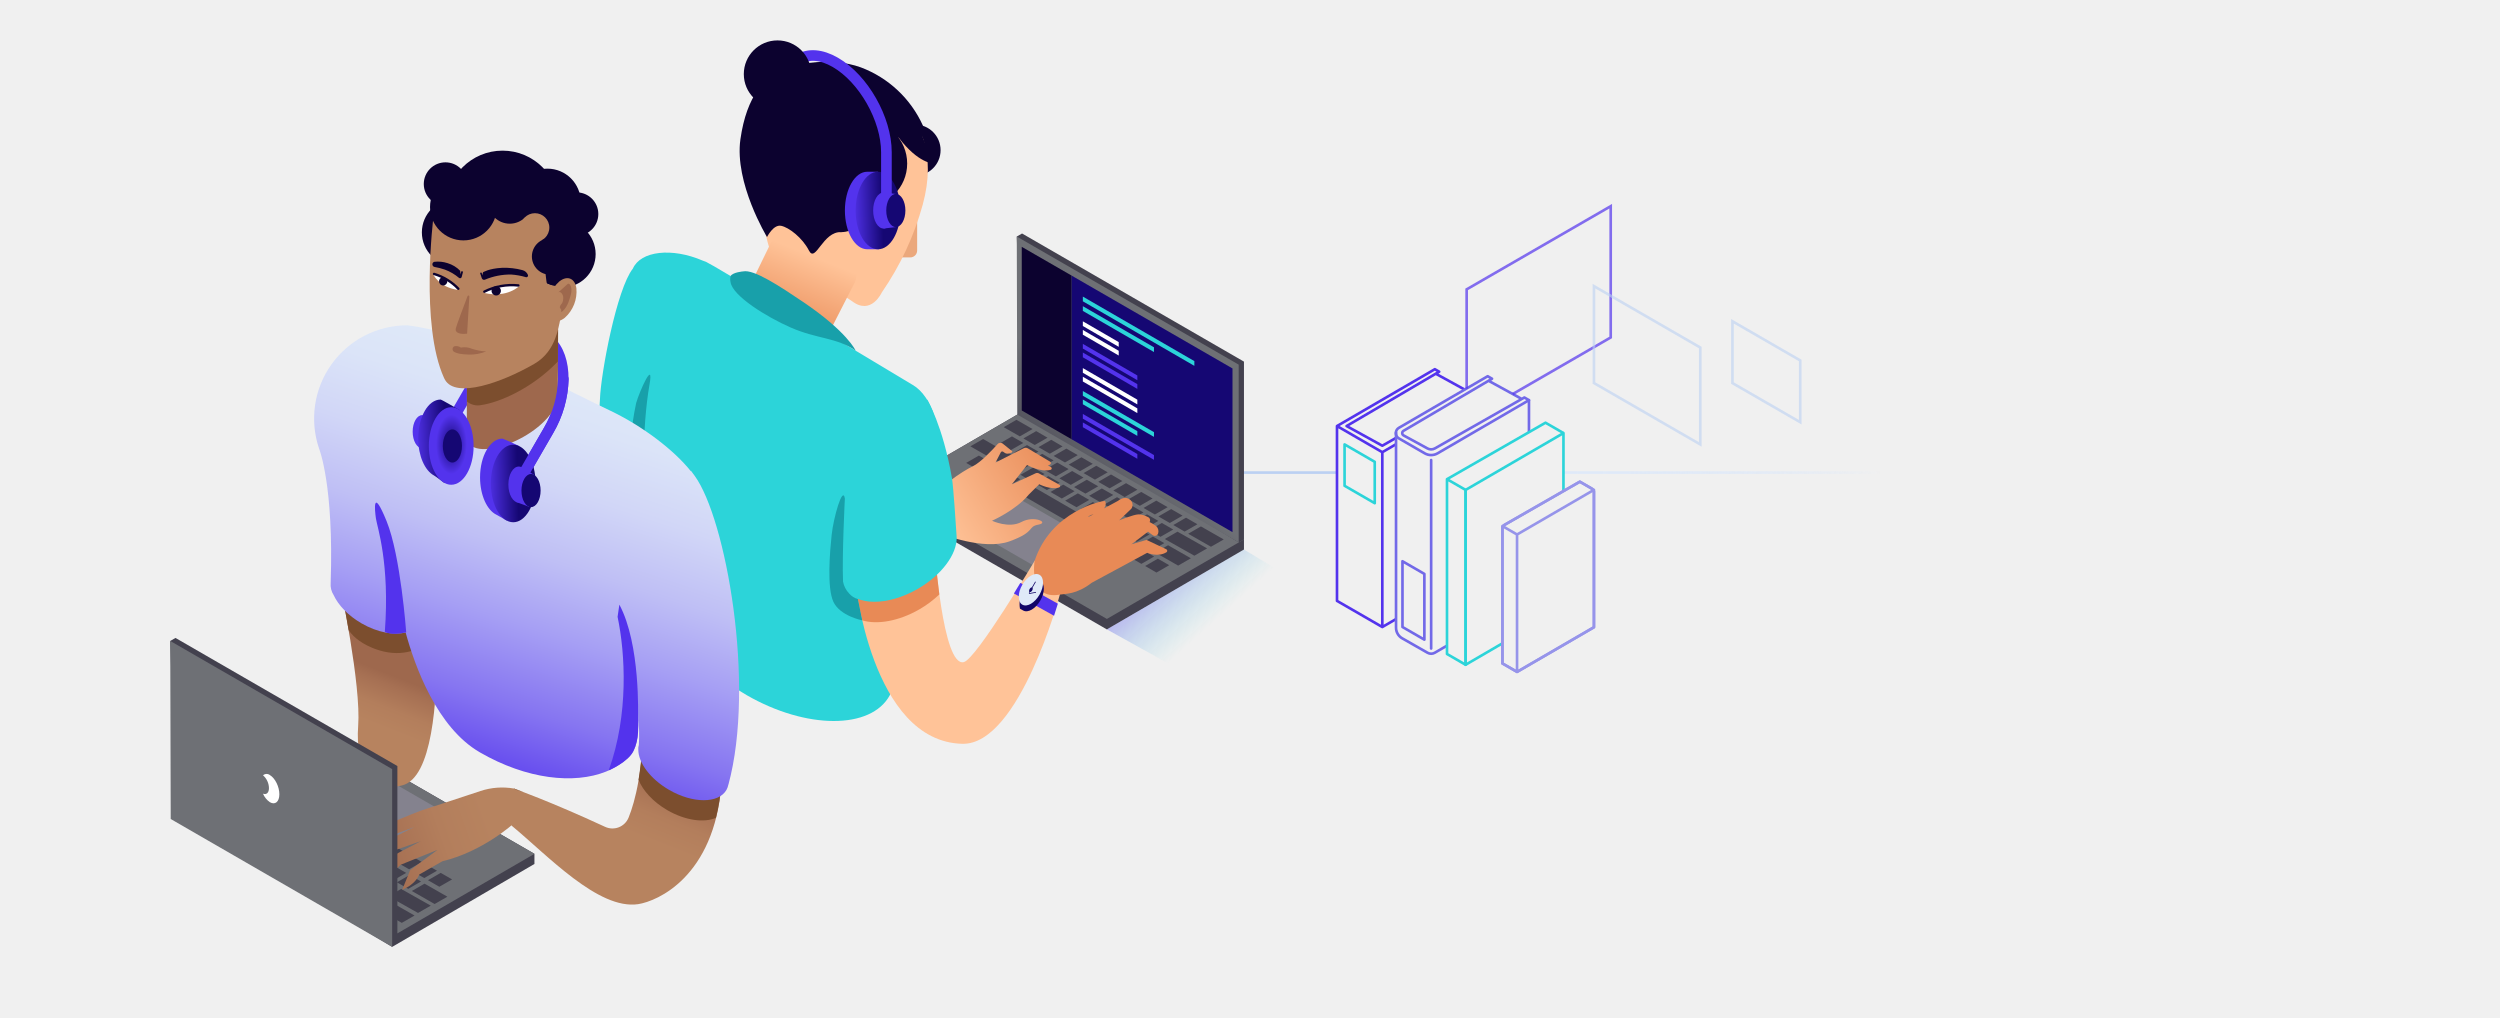
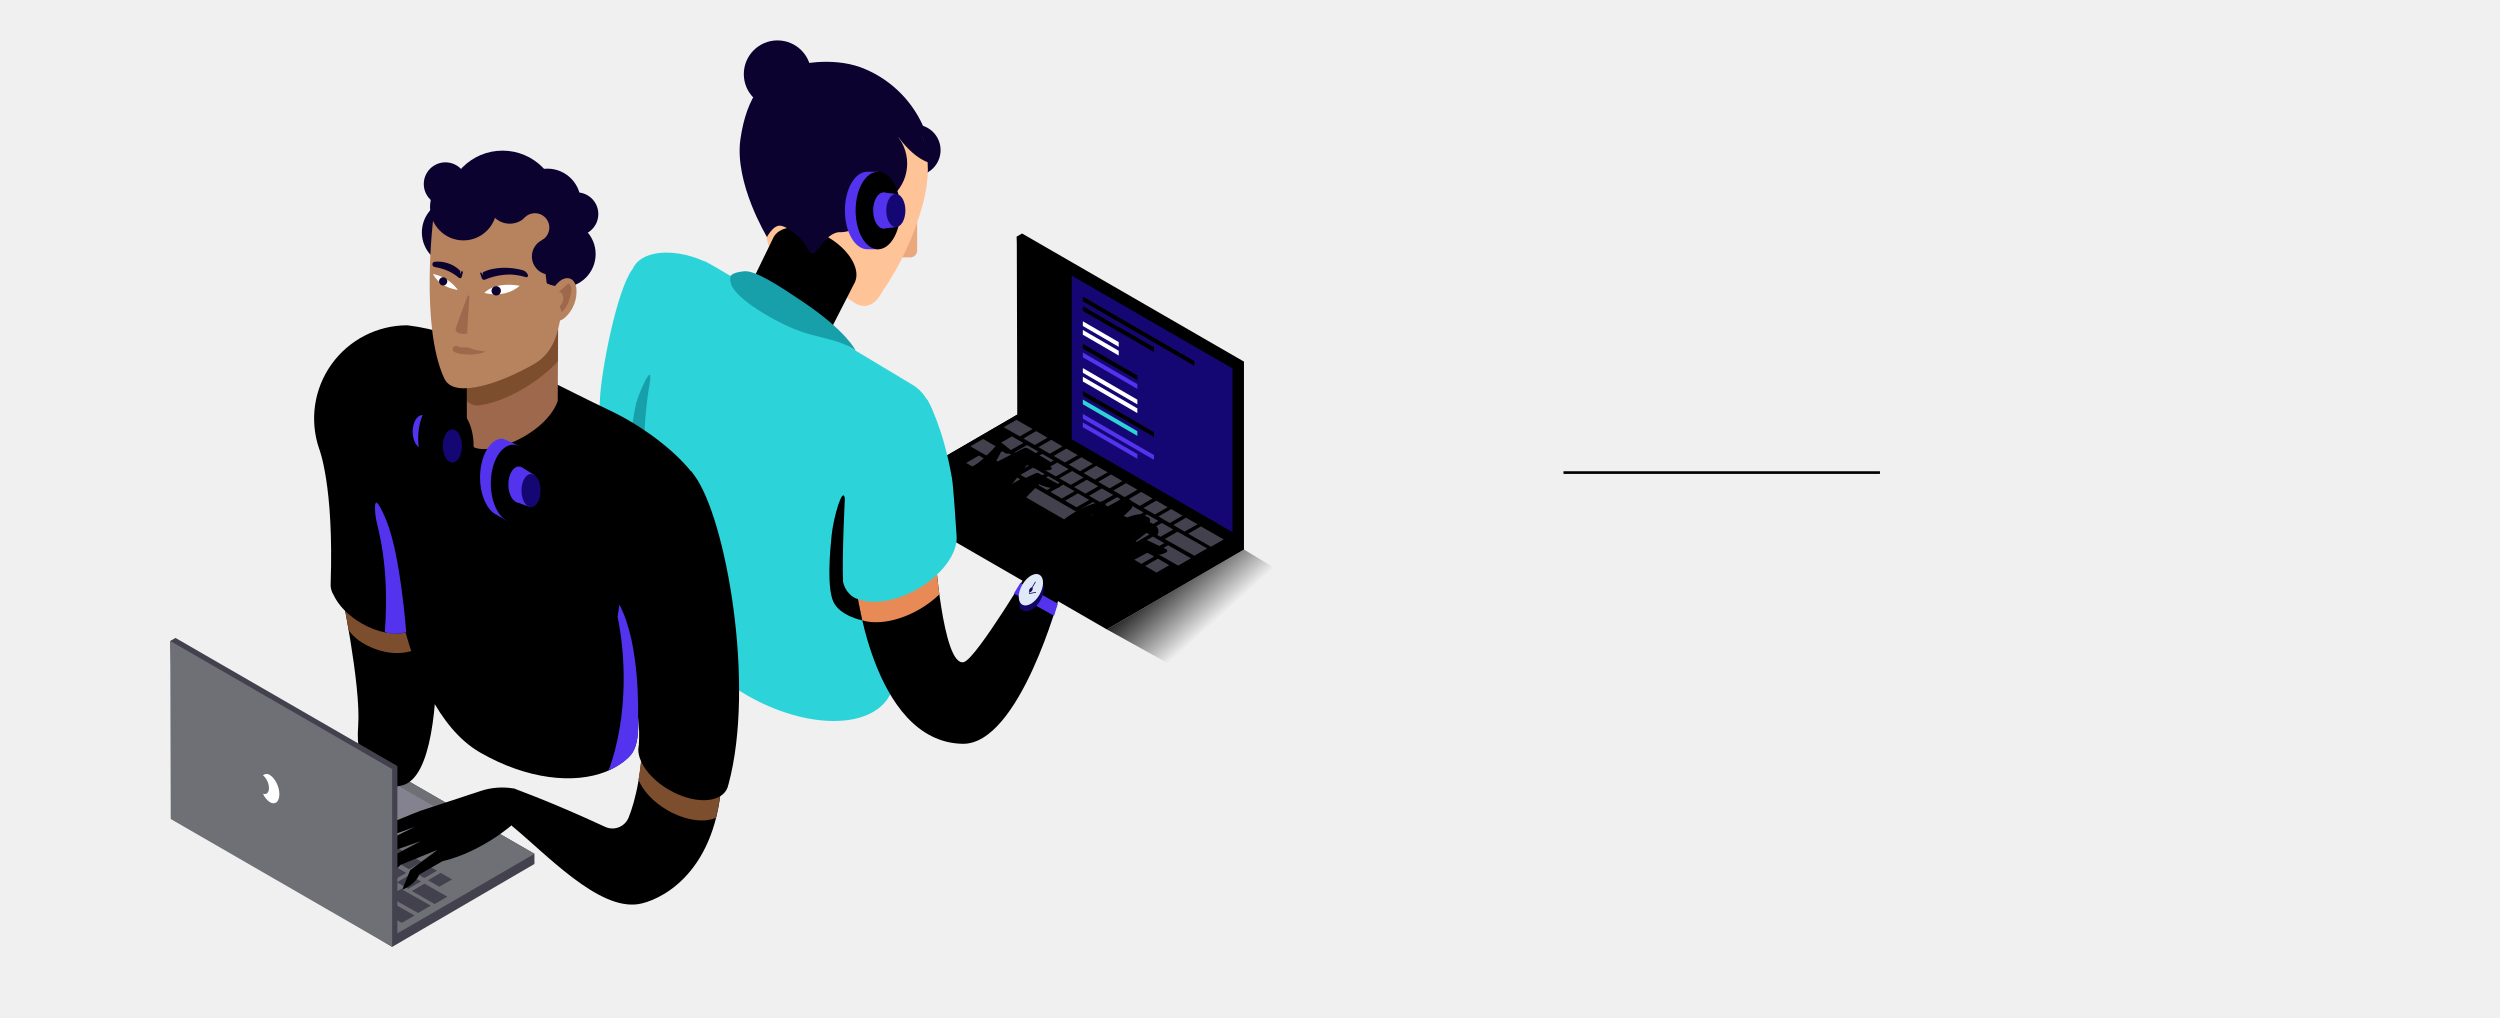
<svg xmlns="http://www.w3.org/2000/svg" xmlns:xlink="http://www.w3.org/1999/xlink" width="940" height="382.48">
  <defs>
    <linearGradient id="e" x1="587.86" y1="177.69" x2="706.87" y2="177.69" gradientUnits="userSpaceOnUse">
-       <stop offset="0" stop-color="#dfe9f8" />
-       <stop offset=".21" stop-color="#dfe9f8" stop-opacity=".99" />
-       <stop offset=".34" stop-color="#dfe9f8" stop-opacity=".95" />
-       <stop offset=".46" stop-color="#dfe9f8" stop-opacity=".89" />
-       <stop offset=".56" stop-color="#dfe9f8" stop-opacity=".81" />
-       <stop offset=".66" stop-color="#dfe9f8" stop-opacity=".7" />
-       <stop offset=".75" stop-color="#dfe9f8" stop-opacity=".56" />
-       <stop offset=".84" stop-color="#dfe9f8" stop-opacity=".4" />
-       <stop offset=".92" stop-color="#dfe9f8" stop-opacity=".22" />
-       <stop offset="1" stop-color="#dfe9f8" stop-opacity=".01" />
-       <stop offset="1" stop-color="#dfe9f8" stop-opacity="0" />
+       <stop offset="0" stop-color="" />
+       <stop offset="" stop-color="" stop-opacity="" />
+       <stop stop-color="" stop-opacity="" />
+       <stop stop-color="" stop-opacity="" />
+       <stop offset="" stop-color="" stop-opacity="" />
+       <stop stop-color="" stop-opacity="" />
+       <stop stop-color="" stop-opacity="" />
+       <stop offset="" stop-color="" stop-opacity="" />
+       <stop stop-color="" stop-opacity="" />
+       <stop offset="1" stop-color="" stop-opacity="" />
+       <stop offset="1" stop-color="" stop-opacity="0" />
    </linearGradient>
    <linearGradient id="f" x1="2337.98" y1="156.12" x2="2376.81" y2="198.96" gradientTransform="matrix(-1 0 0 1 2753.23 0)" gradientUnits="userSpaceOnUse">
-       <stop offset="0" stop-color="#6e7075" />
-       <stop offset=".06" stop-color="#696b71" />
-       <stop offset=".4" stop-color="#54545e" />
-       <stop offset=".72" stop-color="#474652" />
-       <stop offset="1" stop-color="#43414e" />
+       <stop offset="0" />
+       <stop offset="" />
+       <stop />
+       <stop stop-color="" />
+       <stop offset="1" stop-color="" />
    </linearGradient>
    <linearGradient id="b" x1="2315.68" y1="211.17" x2="2295.91" y2="233.09" gradientTransform="matrix(-1 0 0 1 2753.23 0)" gradientUnits="userSpaceOnUse">
-       <stop offset="0" stop-color="#5333ed" stop-opacity=".4" />
-       <stop offset="1" stop-color="#2cd4d9" stop-opacity="0" />
+       <stop offset="0" stop-color="" stop-opacity="" />
+       <stop offset="1" stop-opacity="0" />
    </linearGradient>
    <linearGradient id="a" x1="2353.46" y1="171.96" x2="2398.55" y2="199.55" gradientTransform="matrix(-1 0 0 1 2753.23 0)" gradientUnits="userSpaceOnUse">
-       <stop offset="0" stop-color="#e88a56" />
-       <stop offset="1" stop-color="#ffc398" />
+       <stop offset="0" stop-color="" />
+       <stop offset="1" />
    </linearGradient>
    <linearGradient id="g" x1="2479.98" y1="166.49" x2="2482.73" y2="240.06" xlink:href="#a" />
    <linearGradient id="h" x1="338.84" y1="211.56" x2="361.65" y2="232.64" xlink:href="#a" />
    <linearGradient id="i" x1="430.04" y1="193.61" x2="402.71" y2="213.61" xlink:href="#a" />
    <linearGradient id="j" x1="2459.35" y1="125.88" x2="2447.45" y2="96.37" xlink:href="#a" />
    <linearGradient id="k" x1="2727.04" y1="383.96" x2="2710.92" y2="382.11" gradientTransform="scale(-1 1) rotate(-16.3 119.8 10871.65)" xlink:href="#a" />
    <linearGradient id="d" x1="331.85" y1="79.1" x2="320.19" y2="79.43" gradientUnits="userSpaceOnUse">
-       <stop offset="0" stop-color="#150773" />
-       <stop offset="1" stop-color="#5333ed" />
+       <stop offset="0" stop-color="" />
+       <stop offset="1" stop-color="" />
    </linearGradient>
    <linearGradient id="l" x1="176.37" y1="330.52" x2="188.82" y2="354.05" xlink:href="#b" />
    <linearGradient id="c" x1="143.74" y1="252.43" x2="136.5" y2="270.74" gradientUnits="userSpaceOnUse">
-       <stop offset="0" stop-color="#9e684d" />
-       <stop offset=".19" stop-color="#a67053" />
-       <stop offset=".62" stop-color="#b37e5c" />
-       <stop offset="1" stop-color="#b7835f" />
+       <stop offset="0" stop-color="" />
+       <stop />
+       <stop />
+       <stop offset="1" />
    </linearGradient>
    <linearGradient id="m" x1="237.82" y1="286.13" x2="228.41" y2="309.91" xlink:href="#c" />
    <linearGradient id="n" x1="138.6" y1="325.43" x2="184.1" y2="309.18" xlink:href="#c" />
    <linearGradient id="o" x1="171.98" y1="297.08" x2="223.48" y2="139.08" gradientUnits="userSpaceOnUse">
-       <stop offset="0" stop-color="#5333ed" />
-       <stop offset=".05" stop-color="#5f43ee" />
-       <stop offset=".22" stop-color="#8675f1" />
-       <stop offset=".4" stop-color="#a69ff4" />
-       <stop offset=".56" stop-color="#bfbff5" />
-       <stop offset=".72" stop-color="#d1d6f7" />
-       <stop offset=".87" stop-color="#dbe4f8" />
-       <stop offset="1" stop-color="#dfe9f8" />
+       <stop offset="0" stop-color="" />
+       <stop />
+       <stop stop-color="" />
+       <stop stop-color="" />
+       <stop stop-color="" />
+       <stop />
+       <stop />
+       <stop offset="1" />
    </linearGradient>
    <linearGradient id="p" x1="167.42" y1="165.87" x2="155.75" y2="166.19" xlink:href="#d" />
    <linearGradient id="r" x1="194.69" y1="181.74" x2="183.03" y2="182.07" xlink:href="#d" />
    <radialGradient id="q" cx="169.97" cy="167.56" r="11.13" gradientTransform="matrix(-.01 1 -.52 -.01 258.59 -1.23)" xlink:href="#d" />
  </defs>
  <g data-name="figures and interactions">
    <path fill="none" stroke-miterlimit="10" stroke="url(#e)" d="M587.86 177.69h119.01" />
-     <path fill="none" stroke="#bbd0f2" stroke-miterlimit="10" d="M460.13 177.69h42.58" />
-     <path fill="#43414e" d="m332.93 188.59 83.25 48.07 51.55-30.04v-3.81l-83.26-48.07-51.54 29.92v3.93z" />
-     <path fill="#6e7075" d="m332.93 184.66 83.25 48.06 51.55-29.91-83.26-48.07-51.54 29.92z" />
-     <path fill="#43414e" d="m384.29 87.79-1.98 1.15 1.98 65.69 81.46 49.32 1.98-1.14v-66.84l-83.44-48.18z" />
+     <path fill="none" stroke="" stroke-miterlimit="10" d="M460.13 177.69h42.58" />
+     <path fill="" d="m332.93 188.59 83.25 48.07 51.55-30.04v-3.81l-83.26-48.07-51.54 29.92v3.93z" />
+     <path fill="" d="m332.93 184.66 83.25 48.06 51.55-29.91-83.26-48.07-51.54 29.92z" />
+     <path fill="" d="m384.29 87.79-1.98 1.15 1.98 65.69 81.46 49.32 1.98-1.14v-66.84l-83.44-48.18z" />
    <path fill="url(#f)" d="m382.31 88.94.18 66.94 83.26 48.07v-66.84l-83.44-48.17z" />
-     <path fill="#84828e" d="m360.89 196.65 30.67 17.7 18.98-11.02-30.67-17.7-18.98 11.02z" />
+     <path fill="" d="m360.89 196.65 30.67 17.7 18.98-11.02-30.67-17.7-18.98 11.02z" />
    <path fill="#43414e" d="m381.41 184.48 30.66 17.7 4.8-2.75-30.66-17.71-4.8 2.76zm2.2-4.27-4.27-2.46-4.79 2.76 4.26 2.46 4.8-2.76zm-7.9-11.67-6.06-3.48-4.79 2.76 6.05 3.47 4.8-2.75zm12.53-7.22-6.06-3.47-4.79 2.76 6.05 3.47 4.8-2.76zm59.54 48.59-8.58-4.9-4.79 2.76 8.57 4.9 4.8-2.76zm6.1-3.72-11.14-6.28-4.79 2.76 11.13 6.28 4.8-2.76zm6.25-3.36-8.58-4.9-4.79 2.76 8.57 4.89 4.8-2.75zm-87.78-29.07-4.28-2.47-4.79 2.76 4.27 2.47 4.8-2.76zm5.66 3.27-4.27-2.47-4.79 2.76 4.26 2.46 4.8-2.75zm26.03 7.66-4.27-2.47-4.79 2.76 4.26 2.46 4.8-2.75zm-22.63-13.02-4.27-2.47-4.79 2.76 4.26 2.47 4.8-2.76zm5.66 3.27-4.27-2.47-4.79 2.76 4.26 2.46 4.8-2.75zm5.7 3.29-4.27-2.46-4.79 2.76 4.27 2.46 4.79-2.76zm5.67 3.27-4.28-2.47-4.79 2.76 4.27 2.47 4.8-2.76zm33.74 19.48-4.27-2.46-4.79 2.76 4.26 2.46 4.8-2.76zm5.59 3.24-4.27-2.47-4.8 2.76 4.27 2.47 4.8-2.76zm-28.22-16.25-4.27-2.47-4.79 2.76 4.26 2.46 4.8-2.75zm5.66 3.27-4.27-2.47-4.79 2.76 4.27 2.46 4.79-2.75zm5.71 3.29-4.28-2.47-4.79 2.77 4.27 2.46 4.8-2.76zm5.66 3.27-4.27-2.47-4.8 2.76 4.27 2.47 4.8-2.76zm-19.18-18.24-4.27-2.46-4.79 2.76 4.26 2.46 4.8-2.76zm-22.63-13.01-4.27-2.47-4.79 2.76 4.26 2.46 4.8-2.75zm5.67 3.26-4.28-2.46-4.79 2.76 4.27 2.46 4.8-2.76zm5.7 3.3-4.28-2.47-4.79 2.77 4.27 2.46 4.8-2.76zm5.66 3.27-4.27-2.47-4.79 2.76 4.26 2.46 4.8-2.75zm33.74 19.48-4.27-2.46-4.79 2.76 4.26 2.46 4.8-2.76zm5.59 3.24-4.27-2.47-4.79 2.76 4.26 2.46 4.8-2.75zm-28.21-16.25-4.28-2.47-4.79 2.76 4.27 2.46 4.8-2.75zm5.66 3.26-4.28-2.46-4.79 2.76 4.27 2.46 4.8-2.76zm5.7 3.3-4.27-2.47-4.8 2.76 4.27 2.46 4.8-2.75zm5.66 3.27-4.27-2.47-4.79 2.76 4.26 2.46 4.8-2.75zm-13.44-15.09-4.28-2.47-4.79 2.76 4.27 2.46 4.8-2.75zm-22.63-13.02-4.27-2.47-4.8 2.76 4.27 2.46 4.8-2.75zm5.66 3.27-4.27-2.47-4.79 2.76 4.26 2.46 4.8-2.75zm5.7 3.29-4.27-2.46-4.79 2.76 4.26 2.46 4.8-2.76zm5.66 3.27-4.27-2.47-4.79 2.76 4.26 2.47 4.8-2.76zm33.75 19.48-4.28-2.46-4.79 2.76 4.27 2.46 4.8-2.76zm5.59 3.24-4.28-2.47-4.79 2.76 4.27 2.47 4.8-2.76zm-28.22-16.25-4.27-2.47-4.79 2.76 4.26 2.46 4.8-2.75zm5.66 3.26-4.27-2.46-4.79 2.76 4.26 2.46 4.8-2.76zm5.7 3.3-4.27-2.47-4.79 2.76 4.26 2.47 4.8-2.76zm5.67 3.27-4.28-2.47-4.79 2.76 4.27 2.46 4.8-2.75zm-16.44 11.99-4.28-2.46-4.79 2.76 4.27 2.46 4.8-2.76zm5.66 3.27-4.27-2.47-4.79 2.76 4.26 2.47 4.8-2.76zm5.7 3.3-4.27-2.47-4.79 2.76 4.26 2.46 4.8-2.75zm5.66 3.26-4.27-2.46-4.79 2.76 4.26 2.46 4.8-2.76z" />
    <path fill="url(#b)" d="m467.73 206.62 22.13 13.37-50.82 29.35-22.86-12.68 51.55-30.04z" />
    <path fill="#150773" d="m463.42 138.54-60.55-34.95v61.54l60.55 34.96v-61.55z" />
-     <path fill="#0c022f" d="M384.18 92.81v61.54l18.69 10.78v-61.54l-18.69-10.78z" />
+     <path fill="" d="M384.18 92.81v61.54l18.69 10.78v-61.54l-18.69-10.78z" />
    <path fill="#fff" d="m407.15 140.17 20.49 11.89v-1.78l-20.49-11.88v1.77z" />
    <path fill="#2cd4d9" d="m407.15 152.01 20.49 11.88v-1.77l-20.49-11.89v1.78z" />
    <path fill="#fff" d="m407.15 143.44 20.49 11.89v-1.78l-20.49-11.89v1.78z" />
-     <path fill="#5333ed" d="m407.15 131.07 20.49 11.89v-1.78l-20.49-11.88v1.77z" />
-     <path fill="#2cd4d9" d="m407.15 113.29 41.93 24.27v-1.78l-41.93-24.26v1.77zm0 3.62 26.75 15.46v-1.78l-26.75-15.46v1.78zm0 31.9 26.75 15.46v-1.78l-26.75-15.46v1.78z" />
+     <path fill="" d="m407.15 131.07 20.49 11.89v-1.78l-20.49-11.88v1.77z" />
+     <path fill="" d="m407.15 113.29 41.93 24.27v-1.78l-41.93-24.26v1.77zm0 3.62 26.75 15.46v-1.78l-26.75-15.46v1.78zm0 31.9 26.75 15.46v-1.78l-26.75-15.46v1.78z" />
    <path fill="#5333ed" d="m407.15 160.63 20.49 11.88v-1.78l-20.49-11.88v1.78zm0-3.2 26.75 15.46v-1.78l-26.75-15.46v1.78zm0-23.09 20.49 11.89v-1.78l-20.49-11.89v1.78z" />
    <path fill="#fff" d="m407.15 122.58 13.49 7.83v-1.78l-13.49-7.82v1.77zm0 3.27 13.49 7.83v-1.78l-13.49-7.83v1.78z" />
    <path d="M353.79 200.64s15.94 6.5 25.86 2.88 6.55-5.48 10.79-6.26-1.65-3.55-6.37-1-11.07-.46-11.07-.46 9.06-4 13.8-9.81l3.94-3.92s4.53 2.31 7.49 1.18a.53.53 0 0 0 .07-1l-7.64-4.24a1.41 1.41 0 0 0-1.19-.09l-9 4.18 5.7-7.27s5 2.89 8.88 1.82a.55.55 0 0 0 .14-1L394 175a1.69 1.69 0 0 0 .91-.41.6.6 0 0 0-.07-1l-8.36-5a1.58 1.58 0 0 0-1.53-.06l-10.64 5.38 2-3.85a.6.6 0 0 1 .89-.2l.51.37a1.83 1.83 0 0 0 1.65.26l1.06-.35a.31.31 0 0 0 .1-.53l-3.45-2.77a1.42 1.42 0 0 0-2 .16c-1.87 2.1-6.27 6.84-9.3 8.32-3.92 1.91-12.9 7.59-18.53 15.69z" fill="url(#a)" />
    <circle cx="344.03" cy="56.46" r="9.63" fill="#0c022f" />
    <path d="M251.81 233.43c-37.12-7.54-22.58-87.43-22.58-87.43l28.45 19.8s-6.63 40.43.93 40.43c18.83 0 58.66-14.81 58.66-14.81 2.37-4.88.88 13.87.88 13.87s-47.1 32.05-66.34 28.14z" fill="url(#g)" />
    <path d="m229.23 146 28.45 19.8-11.94 28.4c-4.67-1.23-13.44-3.38-18.12-10.34a16.44 16.44 0 0 1-1.17-2.07 208 208 0 0 1 2.78-35.79z" fill="#e88a56" />
    <path d="M343.18 144.73c-.19-.11-62.54-37.6-74.21-44.33l-.55-.32-1.82-1a8.51 8.51 0 0 0-2.36-1.08c-11.62-5-23.34-3.66-26.29 3-6.05 7.64-12.06 39.41-12.37 49.18s-2.76 17.07 2 24.11 9.51 10.62 14.18 11.85c0 0 2.26 13.42 8.17 37.83 3 12.31 12.11 26.6 30.8 37.39 22.31 12.88 46.81 13.09 53.86 0 5-9.24-1.46-19.79 0-32.78 2.68-23.26 17.09-56.44 17.09-56.44 2.88-9.81-1.11-23.14-8.5-27.41z" fill="#2cd4d9" />
    <path d="M361.85 279.67c-34.45-.82-40.36-61.84-40.36-61.84L351.4 206s3 45 11 42.95c4.74-1.23 26.62-38.07 26.62-38.07 13.84-10.09 9.5 12.65 9.5 12.65s-15.15 56.65-36.67 56.14z" fill="url(#h)" />
    <path d="M398.51 223.57c2.15-.38 6.26 0 12-4.46l20.84-11.26s4 1.81 7.26-.22a.64.64 0 0 0-.09-1.11l-7.43-3.52-5.63 1.64 6.18-4.72 1.79 1.31a1.31 1.31 0 0 0 2.05-.74 2.73 2.73 0 0 0-.7-2.64 22.39 22.39 0 0 0-2.53-1.57 1.29 1.29 0 0 0-.66-1.88 7.76 7.76 0 0 0-3.53-1c-1.91.07-7.26 2.26-7.26 2.26l4.59-4.39a2.47 2.47 0 0 0-.62-3.46c-2-1.58-4.4.51-4.4.51l-5.24 2.84c1-1.39.54-2.72.34-2.76-1.13-.22-20.4 3.88-26.46 22.51-.01.01-2.5 14.8 9.5 12.66zm12.61-30.22-1.85 1v-.23c0-.08.89-.48 1.85-.78z" fill="url(#i)" />
    <path d="M344.85 82.73V94.2a2.59 2.59 0 0 1-2.59 2.59h-3.69z" fill="#eba87c" />
    <path d="M289.13 92.78s-8.48-25.85.25-50.31 44.31-8.89 50.24-2.59 12.63 17.6 7.33 37.06a108.92 108.92 0 0 1-15.38 33s-4 8.84-11.23 3.28z" fill="#ffc398" />
    <path d="m280.51 110.47 10.05-20.64a5.94 5.94 0 0 1 .37-.77c2.79-4.83 11.83-4.83 20.19 0 8 4.59 12.43 11.9 10.44 16.76v.06a6 6 0 0 1-.32.66l-.06.08-10.33 20.21z" fill="url(#j)" />
    <path d="M301.76 113.39c-8.52-5.73-18.28-12.22-22.36-11.34 0 0-3.72.28-4.7 1.72a5.08 5.08 0 0 0 0 2.37c.8 5.16 13.57 13.06 22.59 17 9.91 4.36 17.17 3.68 24.44 8.7 0 .01-3.13-7.12-19.97-18.45z" fill="#18a0aa" />
    <circle cx="324.82" cy="61.49" r="16.28" fill="#0c022f" />
    <path d="m347 51.78 4 9.71s-5.71 0-13.06-9.71l-20.74 1-17.66-28.28s12.67-3.34 24.15.84A41.71 41.71 0 0 1 347 47.2z" fill="#0c022f" />
    <circle cx="316.33" cy="78.57" r="8.71" fill="#0c022f" />
    <path d="M353.19 223.5a38.49 38.49 0 0 1-7.5 5.61c-7.75 4.48-15.94 5.85-21.49 4.14a130.32 130.32 0 0 1-2.71-15.42L351.4 206s.55 8.25 1.79 17.5z" fill="#e88a56" />
    <path d="M317 218.68a10.08 10.08 0 0 1 0-2.89c-.09-7.7-.24-28.24.75-30.25 1.22-2.48.65-15.45 11.23-24.44l19.64-10.87s5.88 9.71 9.32 29.59c.52 3 1.49 17.79 1.72 21.47 0 .26 0 .53.05.8.12 6.24-5.57 14.1-14.63 19.33-11.21 6.47-23.33 6.47-27.07 0a8.16 8.16 0 0 1-1-2.76z" fill="#2cd4d9" />
    <path fill="#5333ed" d="m397.75 226.98-1.43 4.55-15.09-8.38 2.42-3.99 14.1 7.82z" />
    <path d="M391.15 218.38c1.78 1 1.78 4.36 0 7.44s-4.67 4.75-6.45 3.72l-1.2-.69a10.05 10.05 0 0 1 6.5-11.16z" fill="#120667" />
    <ellipse cx="386.73" cy="223.27" rx="6.45" ry="3.72" transform="matrix(.5 -.87 .87 .5 .01 446.56)" fill="#dfe9f8" />
    <ellipse cx="386.73" cy="223.27" rx=".95" ry=".55" transform="matrix(.5 -.87 .87 .5 .01 446.56)" fill="#120667" />
    <path fill="#120667" d="m386.844 222.798 2.39-4.14.25.146-2.39 4.14zm.012.257 2.645-.489.053.286-2.645.488z" />
    <path d="M314.81 28.63s-10.84-5.72-19-3-15.05 10.24-17.41 26.7 10 36.79 10 36.79 2.38-4.8 5.29-4.22 8 4.46 10.48 9.31 5.18-7.32 12.17-6.93l10-23.92z" fill="#0c022f" />
    <path d="M330.23 82.37s1.52-6.57-2-9.65-8.86-1.33-8.24 5.5 2.66 12.43 5.85 11.43 4.39-7.28 4.39-7.28z" fill="url(#k)" />
    <path d="M328.58 76.06s-2-2.53-4.08-1.79-2 4.32-2 4.32 1.93-.15 2.36 4.51c.07.77-.25 2.29.56 3s1.85-.93 2.59-2.9a3.43 3.43 0 0 1-2.43-3.2c0-1.51.62-2.59 2-2.19-.04-.02 1.65-.62 1-1.75z" fill="#e88a56" />
    <path d="M326.1 64.57h4s4.39 7.51 4.39 14.58-4 14.58-4 14.58h-4.39c-4.65 0-8.42-6.53-8.42-14.58s3.76-14.58 8.42-14.58z" fill="#5333ed" />
    <ellipse cx="330.13" cy="79.15" rx="8.42" ry="14.58" fill="url(#d)" />
    <ellipse cx="332.21" cy="79.15" rx="3.91" ry="6.78" fill="#5333ed" />
    <path fill="#5333ed" d="m332.21 85.93 4.62-.54V72.92l-4.62-.54v13.55z" />
    <ellipse cx="336.83" cy="79.15" rx="3.6" ry="6.23" fill="#150773" />
-     <path d="M294.85 35.06c0-12.54 8.61-17.74 19.22-11.62 10.62 6.13 19.22 21.27 19.22 33.81v15.89" fill="none" stroke="#5333ed" stroke-miterlimit="10" stroke-width="4" />
+     <path d="M294.85 35.06c0-12.54 8.61-17.74 19.22-11.62 10.62 6.13 19.22 21.27 19.22 33.81v15.89" fill="none" stroke-miterlimit="10" stroke-width="4" />
    <circle cx="292.34" cy="27.86" r="12.67" fill="#0c022f" />
    <path d="M241.73 186.17s-.4-25.35 2.48-41.53c1.75-9.82-3.69 2.32-5 6.85a104.83 104.83 0 0 0-2.13 29.33c1.13 11.67 4.65 5.35 4.65 5.35z" fill="#18a0aa" />
    <path fill="#43414e" d="m66.15 306.82 83.26 48.07 51.54-30.04v-3.81l-83.26-48.07-51.54 29.91v3.94z" />
    <path fill="#6e7075" d="m66.15 302.88 83.26 48.07 51.54-29.91-83.26-48.07-51.54 29.91z" />
    <path fill="#84828e" d="m117.77 298.97 30.66 17.7 18.99-11.02-30.67-17.7-18.98 11.02z" />
    <path fill="#43414e" d="m111.77 302.62 30.67 17.7 4.8-2.75-30.67-17.71-4.8 2.76zm2.2-4.27-4.27-2.47-4.79 2.76 4.26 2.47 4.8-2.76zm-30.17 4.52-6.06-3.48-4.8 2.76 6.06 3.47 4.8-2.75zm12.53-7.22-6.06-3.47-4.79 2.76 6.05 3.47 4.8-2.76zm59.54 48.59-8.58-4.9-4.79 2.76 8.57 4.9 4.8-2.76zm6.1-3.72-11.14-6.28-4.79 2.76 11.13 6.27 4.8-2.75zm6.25-3.36-8.58-4.91-4.79 2.76 8.57 4.9 4.8-2.75zm-65.51-45.26-4.27-2.47-4.79 2.76 4.26 2.46 4.8-2.75zm5.66 3.27-4.27-2.47-4.79 2.76 4.26 2.46 4.8-2.75zm3.76 23.84-4.28-2.46-4.79 2.76 4.27 2.46 4.8-2.76zM89.5 306l-4.27-2.47-4.79 2.76 4.26 2.46 4.8-2.75zm5.66 3.27-4.27-2.47-4.79 2.76 4.26 2.46 4.8-2.75zm5.7 3.29-4.27-2.46-4.79 2.76 4.26 2.46 4.8-2.76zm5.66 3.27-4.27-2.47-4.79 2.76 4.26 2.47 4.8-2.76zm33.75 19.48-4.27-2.46-4.79 2.76 4.26 2.46 4.8-2.76zm5.59 3.24-4.28-2.47-4.79 2.76 4.27 2.47 4.8-2.76zm-28.22-16.25-4.27-2.47-4.79 2.76 4.26 2.46 4.8-2.75zm5.66 3.26-4.27-2.46-4.79 2.76 4.26 2.46 4.8-2.76zm5.7 3.3-4.27-2.47-4.79 2.76 4.26 2.47 4.8-2.76zm5.67 3.27-4.28-2.47-4.79 2.76 4.27 2.46 4.8-2.75zm-19.18-18.24-4.27-2.46-4.79 2.76 4.26 2.46 4.8-2.76zm-22.63-13.01-4.27-2.47-4.79 2.76 4.26 2.46 4.8-2.75zm5.66 3.26-4.27-2.46-4.79 2.76 4.26 2.46 4.8-2.76zm5.7 3.3-4.27-2.47-4.79 2.76 4.27 2.47 4.79-2.76zm5.67 3.27-4.28-2.47-4.79 2.76 4.27 2.46 4.8-2.75zm33.74 19.48-4.27-2.47-4.79 2.76 4.26 2.47 4.8-2.76zm5.59 3.24-4.27-2.47-4.79 2.76 4.26 2.46 4.8-2.75zM121 317.18l-4.27-2.47-4.79 2.76 4.26 2.46 4.8-2.75zm5.67 3.26-4.28-2.46-4.79 2.76 4.27 2.46 4.8-2.76zm5.7 3.3-4.28-2.47-4.79 2.76 4.27 2.46 4.8-2.75zm5.66 3.27-4.27-2.47-4.79 2.76 4.26 2.46 4.8-2.75zm-13.45-15.1-4.27-2.46-4.79 2.76 4.26 2.46 4.8-2.76zm-22.62-13.01-4.28-2.47-4.79 2.76 4.27 2.46 4.8-2.75zm5.66 3.27-4.28-2.47-4.78 2.76 4.26 2.46 4.8-2.75zm5.7 3.29-4.27-2.46-4.79 2.75 4.26 2.47 4.8-2.76zm5.66 3.27-4.27-2.47-4.79 2.76 4.26 2.47 4.8-2.76zm33.75 19.48-4.28-2.46-4.79 2.76 4.27 2.46 4.8-2.76zm5.58 3.24-4.27-2.47-4.79 2.76 4.26 2.46 4.8-2.75zM130.1 315.2l-4.27-2.47-4.8 2.76 4.27 2.46 4.8-2.75zm5.66 3.26-4.27-2.46-4.79 2.76 4.26 2.46 4.8-2.76zm5.7 3.3-4.27-2.47-4.79 2.76 4.26 2.47 4.8-2.76zm5.66 3.27-4.27-2.47-4.79 2.76 4.26 2.46 4.8-2.75zm5.84-4.2-4.27-2.46-4.79 2.76 4.26 2.46 4.8-2.76zm5.66 3.27-4.27-2.47-4.79 2.76 4.26 2.47 4.8-2.76zm5.7 3.29-4.27-2.46-4.79 2.76 4.26 2.46 4.8-2.76zm5.67 3.27-4.28-2.46-4.79 2.76 4.27 2.46 4.8-2.76z" />
    <path fill="url(#l)" d="m200.76 324.93 22.14 13.37-52.6 30.4-22.85-12.68 53.31-31.09z" />
    <path d="M127.84 219.69s8 37.85 6.83 53.28 5.35 25.21 16.6 22.32 13.11-31.39 13.05-52.39-33-25.16-33-25.16z" fill="url(#c)" />
    <path d="M164.32 242.9c-.05-21-33-25.16-33-25.16l-2.55 1.42v5.14c.61 3.12 1.45 7.58 2.32 12.63 2 3 5.57 5.45 9.91 7.06 9.39 3.5 16.26.38 19.51-2.12" fill="#7c4e2e" />
    <path d="M193.25 296.5s13.58 4.8 34.27 14.39a6.54 6.54 0 0 0 8.82-3.45c2.51-6.19 5.55-17.91 5.71-38.54.31-39.26 32-8.63 29.22 26.06s-24 43.87-31.31 45c-15 2.24-34.14-18.43-47.63-29.55z" fill="url(#m)" />
    <path d="M242 268.9a152.53 152.53 0 0 1-1.91 24.28c1.56 4 5.45 8.34 10.85 11.46 6.74 3.89 13.89 4.83 18.26 2.84a75.65 75.65 0 0 0 2-12.53c2.8-34.69-28.85-65.31-29.2-26.05zm-45.18 28.92c-2.31-.88-3.57-1.33-3.57-1.33v.19c1.19.42 2.39.8 3.57 1.14z" fill="#7c4e2e" />
    <path d="M139.47 312.45s17.42-7.22 18.56-7.57c.8-.24 14.43-4.75 22.66-7.47a25.8 25.8 0 0 1 12.56-.92l9 5.81-9 7.23s-11.56 10.64-26.93 14.31l-8.71 5s-1 3.45-6.39 5.72l3-7.38 10.29-7.64-13.84 5.6s-5.61 6.21-12.45 4.34l9-7.45 11-5.76-11.69 4.1s-3.57 6.73-10.52 6.56l8.14-10.22 11.7-5.78-15.29 5.63s-4.53 4.63-9.16 2.81z" fill="url(#n)" />
    <path fill="#43414e" d="M65.98 239.86 64.01 241l1.97 65.7 81.47 49.32 1.97-1.14v-66.85l-83.44-48.17z" />
    <path fill="#6e7075" d="m64.01 241 .18 66.95 83.26 48.07v-66.84L64.01 241z" />
    <path d="M98.88 298.42c1.24.5 2.25-.26 2.25-2.1a6.55 6.55 0 0 0-2.23-4.8 2 2 0 0 1 2.58-.09c2 1.19 3.57 4.43 3.56 7.24s-1.62 4.13-3.59 2.94a7.34 7.34 0 0 1-2.57-3.19z" fill="#fff" />
    <path d="M273.89 295c10.22-37.7-.94-100-12.71-116.12-.17-.25-.36-.48-.54-.73l-.83-1.12-.07.12c-6.32-7.94-18.2-17-30.41-22.8-16.25-7.67-42.67-21.89-60.68-28.54a77.42 77.42 0 0 0-15.5-3.5A35.06 35.06 0 0 0 120 168.74s5.58 13.75 4.33 50.48a7.2 7.2 0 0 0 1.12 4.53c1.75 3.8 5.46 7.73 10.5 10.64 5.93 3.42 12.17 4.55 16.56 3.42 3.52 12.86 11.83 35.79 27.95 45.09 17.66 10.19 35.39 12 47.36 7.24a27.92 27.92 0 0 0 3.37-1.62 23.09 23.09 0 0 0 6.25-5.09c3.31-3.9 2.45-14 2.45-14a56 56 0 0 1 .31 10.69c0-.11.07-.22.1-.34 0 .11-.07.22-.1.34q-.07.88-.2 1.73c0 4.93 4.51 11.07 11.62 15.17 8.91 5.15 18.55 5.14 21.52 0a6.35 6.35 0 0 0 .45-1c.11-.37.21-.75.31-1.13" fill="url(#o)" />
    <path d="M273.89 295c-.1.38-.2.75-.31 1.13a6.64 6.64 0 0 0 .31-1.13zM240 281.88q.12-.85.2-1.73a7.32 7.32 0 0 0-.2 1.73z" fill="#120667" />
-     <path d="m193.13 184.58 13.12-22.73a40.27 40.27 0 0 0 5.52-19.28c.06-6.13-1.68-11.46-5.22-14.53-7.08-6.13-18.69-.93-25.93 11.62l-14.52 25.15" fill="none" stroke="#5333ed" stroke-miterlimit="10" stroke-width="4" />
+     <path d="m193.13 184.58 13.12-22.73a40.27 40.27 0 0 0 5.52-19.28c.06-6.13-1.68-11.46-5.22-14.53-7.08-6.13-18.69-.93-25.93 11.62l-14.52 25.15" fill="none" stroke-miterlimit="10" stroke-width="4" />
    <path d="M239.88 269.46s1-27.24-7-42.12l-.67 4.59c2.89 13.72 4.25 36.73-3.33 57.73 0 0 7.38-3.12 9.27-7.23a18.19 18.19 0 0 0 1.76-7.13s.15-4.79-.03-5.84z" fill="#5333ed" />
    <circle cx="205.82" cy="75.96" r="12.55" fill="#0c022f" />
    <circle cx="188.96" cy="77.84" r="21.2" fill="#0c022f" />
    <circle cx="211.41" cy="95.53" r="12.55" fill="#0c022f" />
    <circle cx="171.17" cy="87.38" r="12.55" fill="#0c022f" />
    <path data-name="&lt;Path&gt;" d="m209.7 150.77.16-26.86-34.33-6.06v46.22c.12 11.12 29.11 1.3 34.17-13.3z" fill="#9e684d" />
    <path d="M175.55 124.48c1.87.39 4.4-1.25 6-1.2l3.66.43a67.72 67.72 0 0 1 10.79 3.86c4.33 2.17 11.62.46 13-4.67.34-1.27.6-2.57.85-3.88l-.1 16.88c-.25.26-.48.52-.74.78-9.26 9.39-21.18 14.63-28.06 15.62a6.28 6.28 0 0 1-5.35-1.32z" fill="#7c4e2e" />
    <path d="m203.62 89.94-5.52-8.21h-35.14s-5.07 40.5 4 60.38c0 0 .24.49.38.73 4.08 7.07 21.26 1.06 33.5-6 8.54-4.93 9.18-14.12 10.52-20.34.25-1.19 3.31-8.87 3.31-8.87-5.65.71-9-1-9-1-.5-.7-1.46-16.12-2.05-16.69z" fill="#b7835f" />
    <path d="M181.16 104.62a.89.89 0 0 0 1.19.53 24.63 24.63 0 0 1 9.79-1.93 25.64 25.64 0 0 1 5.61 1 .63.63 0 0 0 .76-.83 3 3 0 0 0-2.05-1.82 26 26 0 0 0-7.71-.87c-4.93.25-7.13 1.67-7.13 1.67l-.29 1.14-.22-1-.63.06zm-7.57-.46a.63.63 0 0 1-1 .33 17.66 17.66 0 0 0-5.33-3.12 25.84 25.84 0 0 0-3.89-1 1 1 0 0 1-.75-1.29 1 1 0 0 1 .75-.65 11.75 11.75 0 0 1 4.91.51 11.08 11.08 0 0 1 4.76 2.88l.08 1.35.36-1.2.64.14z" fill="#0c022f" />
    <path d="M195.38 107.44s-4.58 4.76-13.26 2.72c0 .01 3.4-4.37 13.26-2.72z" fill="#fff" />
-     <path d="M182.12 109.66a22.91 22.91 0 0 1 12.79-2.33" fill="none" stroke="#0c022f" stroke-linecap="round" stroke-linejoin="round" stroke-width=".912" />
+     <path d="M182.12 109.66a22.91 22.91 0 0 1 12.79-2.33" fill="none" stroke-linecap="round" stroke-linejoin="round" stroke-width=".912" />
    <path d="M162.81 103s2.12 5 9.36 6a15.68 15.68 0 0 0-9.36-6z" fill="#fff" />
-     <path d="M172.32 108.56a20.78 20.78 0 0 0-9.12-5.56" fill="none" stroke="#0c022f" stroke-linecap="round" stroke-linejoin="round" stroke-width=".912" />
+     <path d="M172.32 108.56a20.78 20.78 0 0 0-9.12-5.56" fill="none" stroke-linecap="round" stroke-linejoin="round" stroke-width=".912" />
    <ellipse cx="210.37" cy="112.27" rx="1.4" ry="2.42" fill="#ffc398" />
    <path d="M171.37 123.53c-.38 1.69 1.69 2.23 4.26 1.93l.85-14a.35.35 0 0 0-.67-.15c-1.4 3.69-4.15 10.96-4.44 12.22z" fill="#9e684d" />
    <circle cx="186.58" cy="109.35" r="1.76" fill="#0c022f" />
    <circle cx="166.63" cy="105.79" r="1.55" fill="#0c022f" />
    <path d="M216.72 108.36a13.23 13.23 0 0 1-4.37 11.14c-3 2.38-5.86 1.25-6.43-2.52a13.23 13.23 0 0 1 4.37-11.14c2.98-2.39 5.86-1.26 6.43 2.52z" fill="#b7835f" />
    <path d="M209.85 110s2.08-1.89 3.55-3.2c.79-.7 2 1.31 1.22 4-.28.95-1 4.49-3.12 6.24 0 0-.56.5-.49 0 .15-1.1-.65-1-.5-1.67a2.52 2.52 0 0 1 .59-1.09s.61-.42.68-2.07-1-2.42-1.4-2.42a.91.91 0 0 0-.53.21z" fill="#9e684d" />
    <circle cx="174.24" cy="77.84" r="12.55" fill="#0c022f" />
    <circle cx="191.67" cy="75.96" r="8.15" fill="#0c022f" />
    <circle cx="216.82" cy="80.48" r="8.15" fill="#0c022f" />
    <circle cx="167.49" cy="69.19" r="8.15" fill="#0c022f" />
    <circle cx="201.14" cy="85.57" r="5.41" fill="#b7835f" />
    <circle cx="206.85" cy="96.43" r="6.86" fill="#0c022f" />
    <path d="M170.76 130.23a1.2 1.2 0 0 0 0 2.08c1 .58 2.53.92 5.38 1a15.76 15.76 0 0 0 6.66-1.17 20.16 20.16 0 0 1-5.34-1 7.06 7.06 0 0 0-4.16-.45 3 3 0 0 0-2.54-.46z" fill="#9e684d" />
    <path d="M152.73 237.76s-2.07-28.84-7.39-41.85-4.46-4.25-4-1 5.28 16.76 3.36 42.63c-.01-.01 1.98 1.58 8.03.22z" fill="#5333ed" />
    <ellipse cx="158.76" cy="162.31" rx="3.6" ry="6.23" fill="#5333ed" />
    <path d="M165.66 150.23c.37 0 7.21 4 7.21 4s1.21 3.19 1.21 10.61-7 16.76-7 16.76-3.13-2.4-3.92-2.83c-3.43-1.85-5.92-7.38-5.92-13.93 0-8.08 3.76-14.61 8.42-14.61z" fill="url(#p)" />
    <ellipse cx="169.66" cy="167.69" rx="8.42" ry="14.58" fill="url(#q)" />
    <ellipse cx="170.1" cy="167.69" rx="3.6" ry="6.23" fill="#150773" />
    <g>
      <path d="M188.93 164.91a64.18 64.18 0 0 1 6.11 2.74 29.54 29.54 0 0 1 2.31 11.84c0 7.18-6.88 16.23-6.88 16.23s-3.07-1.83-3.79-2.17c-3.56-1.7-6.18-7.35-6.18-14.06.01-8.05 3.78-14.58 8.43-14.58z" fill="#5333ed" />
      <ellipse cx="192.97" cy="181.79" rx="8.42" ry="14.58" fill="url(#r)" />
      <path fill="#5333ed" d="m194.02 188.74 4.94 1.82 1.8-12.05-4.38-2.68-2.36 12.91z" />
-       <path d="m195.3 180.82 11-19a40.27 40.27 0 0 0 5.52-19.28" fill="none" stroke="#5333ed" stroke-linecap="round" stroke-miterlimit="10" stroke-width="4" />
+       <path d="m195.3 180.82 11-19a40.27 40.27 0 0 0 5.52-19.28" fill="none" stroke-linecap="round" stroke-miterlimit="10" stroke-width="4" />
      <ellipse cx="195.05" cy="182.2" rx="3.91" ry="6.78" fill="#5333ed" />
      <ellipse cx="199.67" cy="184.45" rx="3.6" ry="6.23" fill="#150773" />
    </g>
-     <path d="M317.67 187.44s-1.09 21.19-.69 31.24a8.8 8.8 0 0 0 2.29 4.47 6.76 6.76 0 0 0 3.29 2.1l1.63 8s-8.32-1.62-10.82-6.94-1.33-18.87-.67-25.18 4.13-18.76 4.97-13.69z" fill="#18a0aa" />
+     <path d="M317.67 187.44s-1.09 21.19-.69 31.24a8.8 8.8 0 0 0 2.29 4.47 6.76 6.76 0 0 0 3.29 2.1l1.63 8s-8.32-1.62-10.82-6.94-1.33-18.87-.67-25.18 4.13-18.76 4.97-13.69z" fill="" />
    <g fill="none" stroke-linejoin="round">
-       <path stroke="#5333ed" d="m524.89 232.77-5.14 2.99v-65.73m0 0-17.04-9.84v65.74l17.04 9.83v-65.73zm5.14-5.37-5.14 2.93-13.43-7.4 34.81-20.43-1.63-.94-36.79 21.37 17.04 9.84 5.04-2.93m15.05-26.59 10.93 6.01" />
-       <path stroke="#2cd4d9" d="m516.9 173.65-11.34-6.55v15.56l11.34 6.54v-15.55z" />
+       <path d="m524.89 232.77-5.14 2.99v-65.73m0 0-17.04-9.84v65.74l17.04 9.83v-65.73zm5.14-5.37-5.14 2.93-13.43-7.4 34.81-20.43-1.63-.94-36.79 21.37 17.04 9.84 5.04-2.93m15.05-26.59 10.93 6.01" />
+       <path d="m516.9 173.65-11.34-6.55v15.56l11.34 6.54v-15.55z" />
    </g>
-     <g fill="none" stroke="#7269e8" stroke-linejoin="round">
+     <g fill="none" stroke-linejoin="round">
      <path stroke-linecap="round" d="M574.89 162.28v-11.81m-49.98 12.23V236a4.59 4.59 0 0 0 2.3 4l9.55 5.44a2.7 2.7 0 0 0 2.7 0l4.34-2.52" />
      <path d="m573.16 149.46 1.74 1-34.38 20a4.8 4.8 0 0 1-4.81 0l-9.71-5.61a2.29 2.29 0 0 1 0-4l33.37-19.39 1.63.94-33.3 19.6a1 1 0 0 0 0 1.69l9 4.91a2.88 2.88 0 0 0 2.82 0zm-.98.55-12.43-6.81m-24.19 72.59-8.23-4.76v24.72l8.23 4.76v-24.72z" />
      <path stroke-linecap="round" d="M538.11 172.98v70.86" />
    </g>
-     <g fill="none" stroke="#2cd4d9" stroke-linejoin="round">
+     <g fill="none" stroke-linejoin="round">
      <path d="m564.91 241.89-13.84 8.06v-65.74l36.79-21.37v21.81" />
      <path d="m551.07 184.21-7-4.04v65.73l7 4.05v-65.74zm36.79-21.37-6.75-3.9-37.04 21.23" />
    </g>
-     <g fill="none" stroke="#9694ea" stroke-linejoin="round">
+     <g fill="none" stroke="" stroke-linejoin="round">
      <path d="m564.91 249.45 5.5 3.18 28.91-16.79v-51.11l-.84-1.03-4.46-2.58-28.22 16.17-.89.87v51.29z" />
      <path d="M599.32 184.19v51.65l-28.91 16.79v-51.65l28.91-16.79zm-28.91 16.79-5.5-3.18v51.65l5.5 3.18v-51.65zm28.91-16.79-5.3-3.07-29.11 16.68" />
    </g>
-     <path fill="none" stroke="#5333ed" stroke-miterlimit="10" opacity=".7" d="M551.46 146.13V108.8l54.17-31.27v49.35l-36.85 21.28" />
-     <path fill="none" stroke="#bbd0f2" stroke-miterlimit="10" opacity=".6" d="m599.32 144.02 39.98 23.08v-36.43l-39.98-23.08v36.43zm52.08.02 25.49 14.71v-23.22l-25.49-14.72v23.23z" />
+     <path fill="none" stroke-miterlimit="10" opacity=".7" d="M551.46 146.13V108.8l54.17-31.27v49.35l-36.85 21.28" />
+     <path fill="none" stroke="" stroke-miterlimit="10" opacity=".6" d="m599.32 144.02 39.98 23.08v-36.43l-39.98-23.08v36.43zm52.08.02 25.49 14.71v-23.22l-25.49-14.72v23.23z" />
  </g>
</svg>
